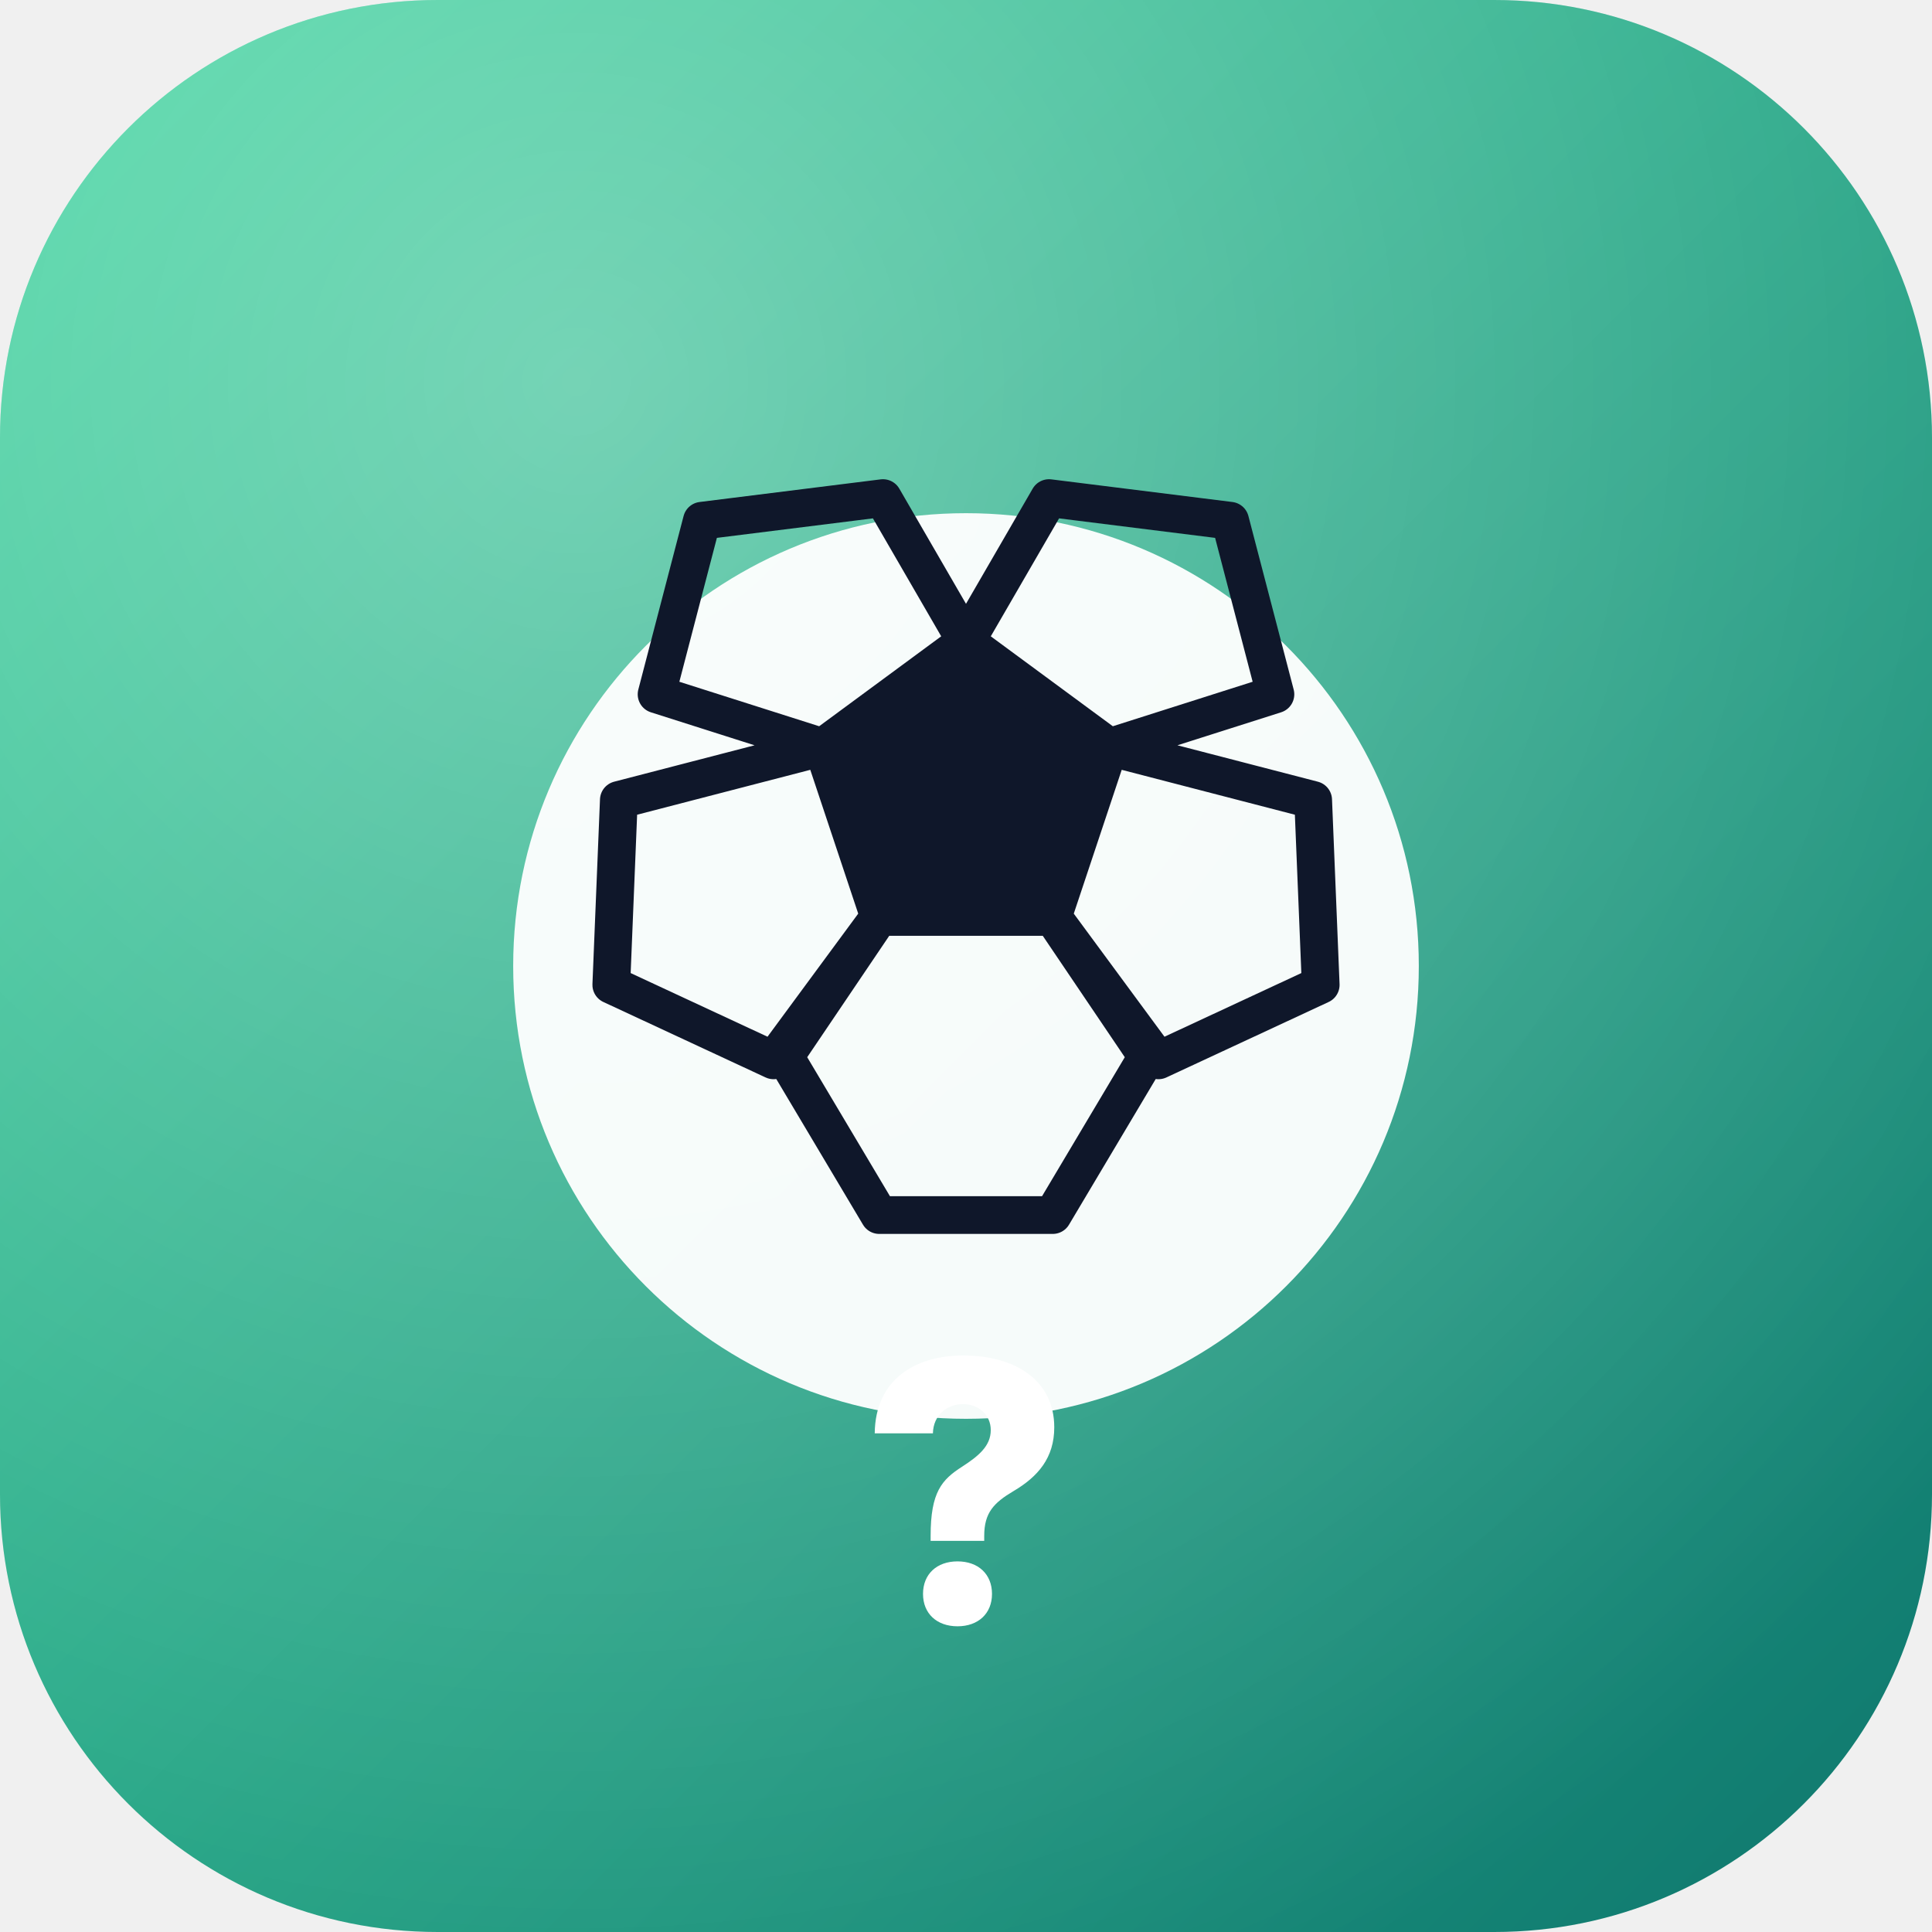
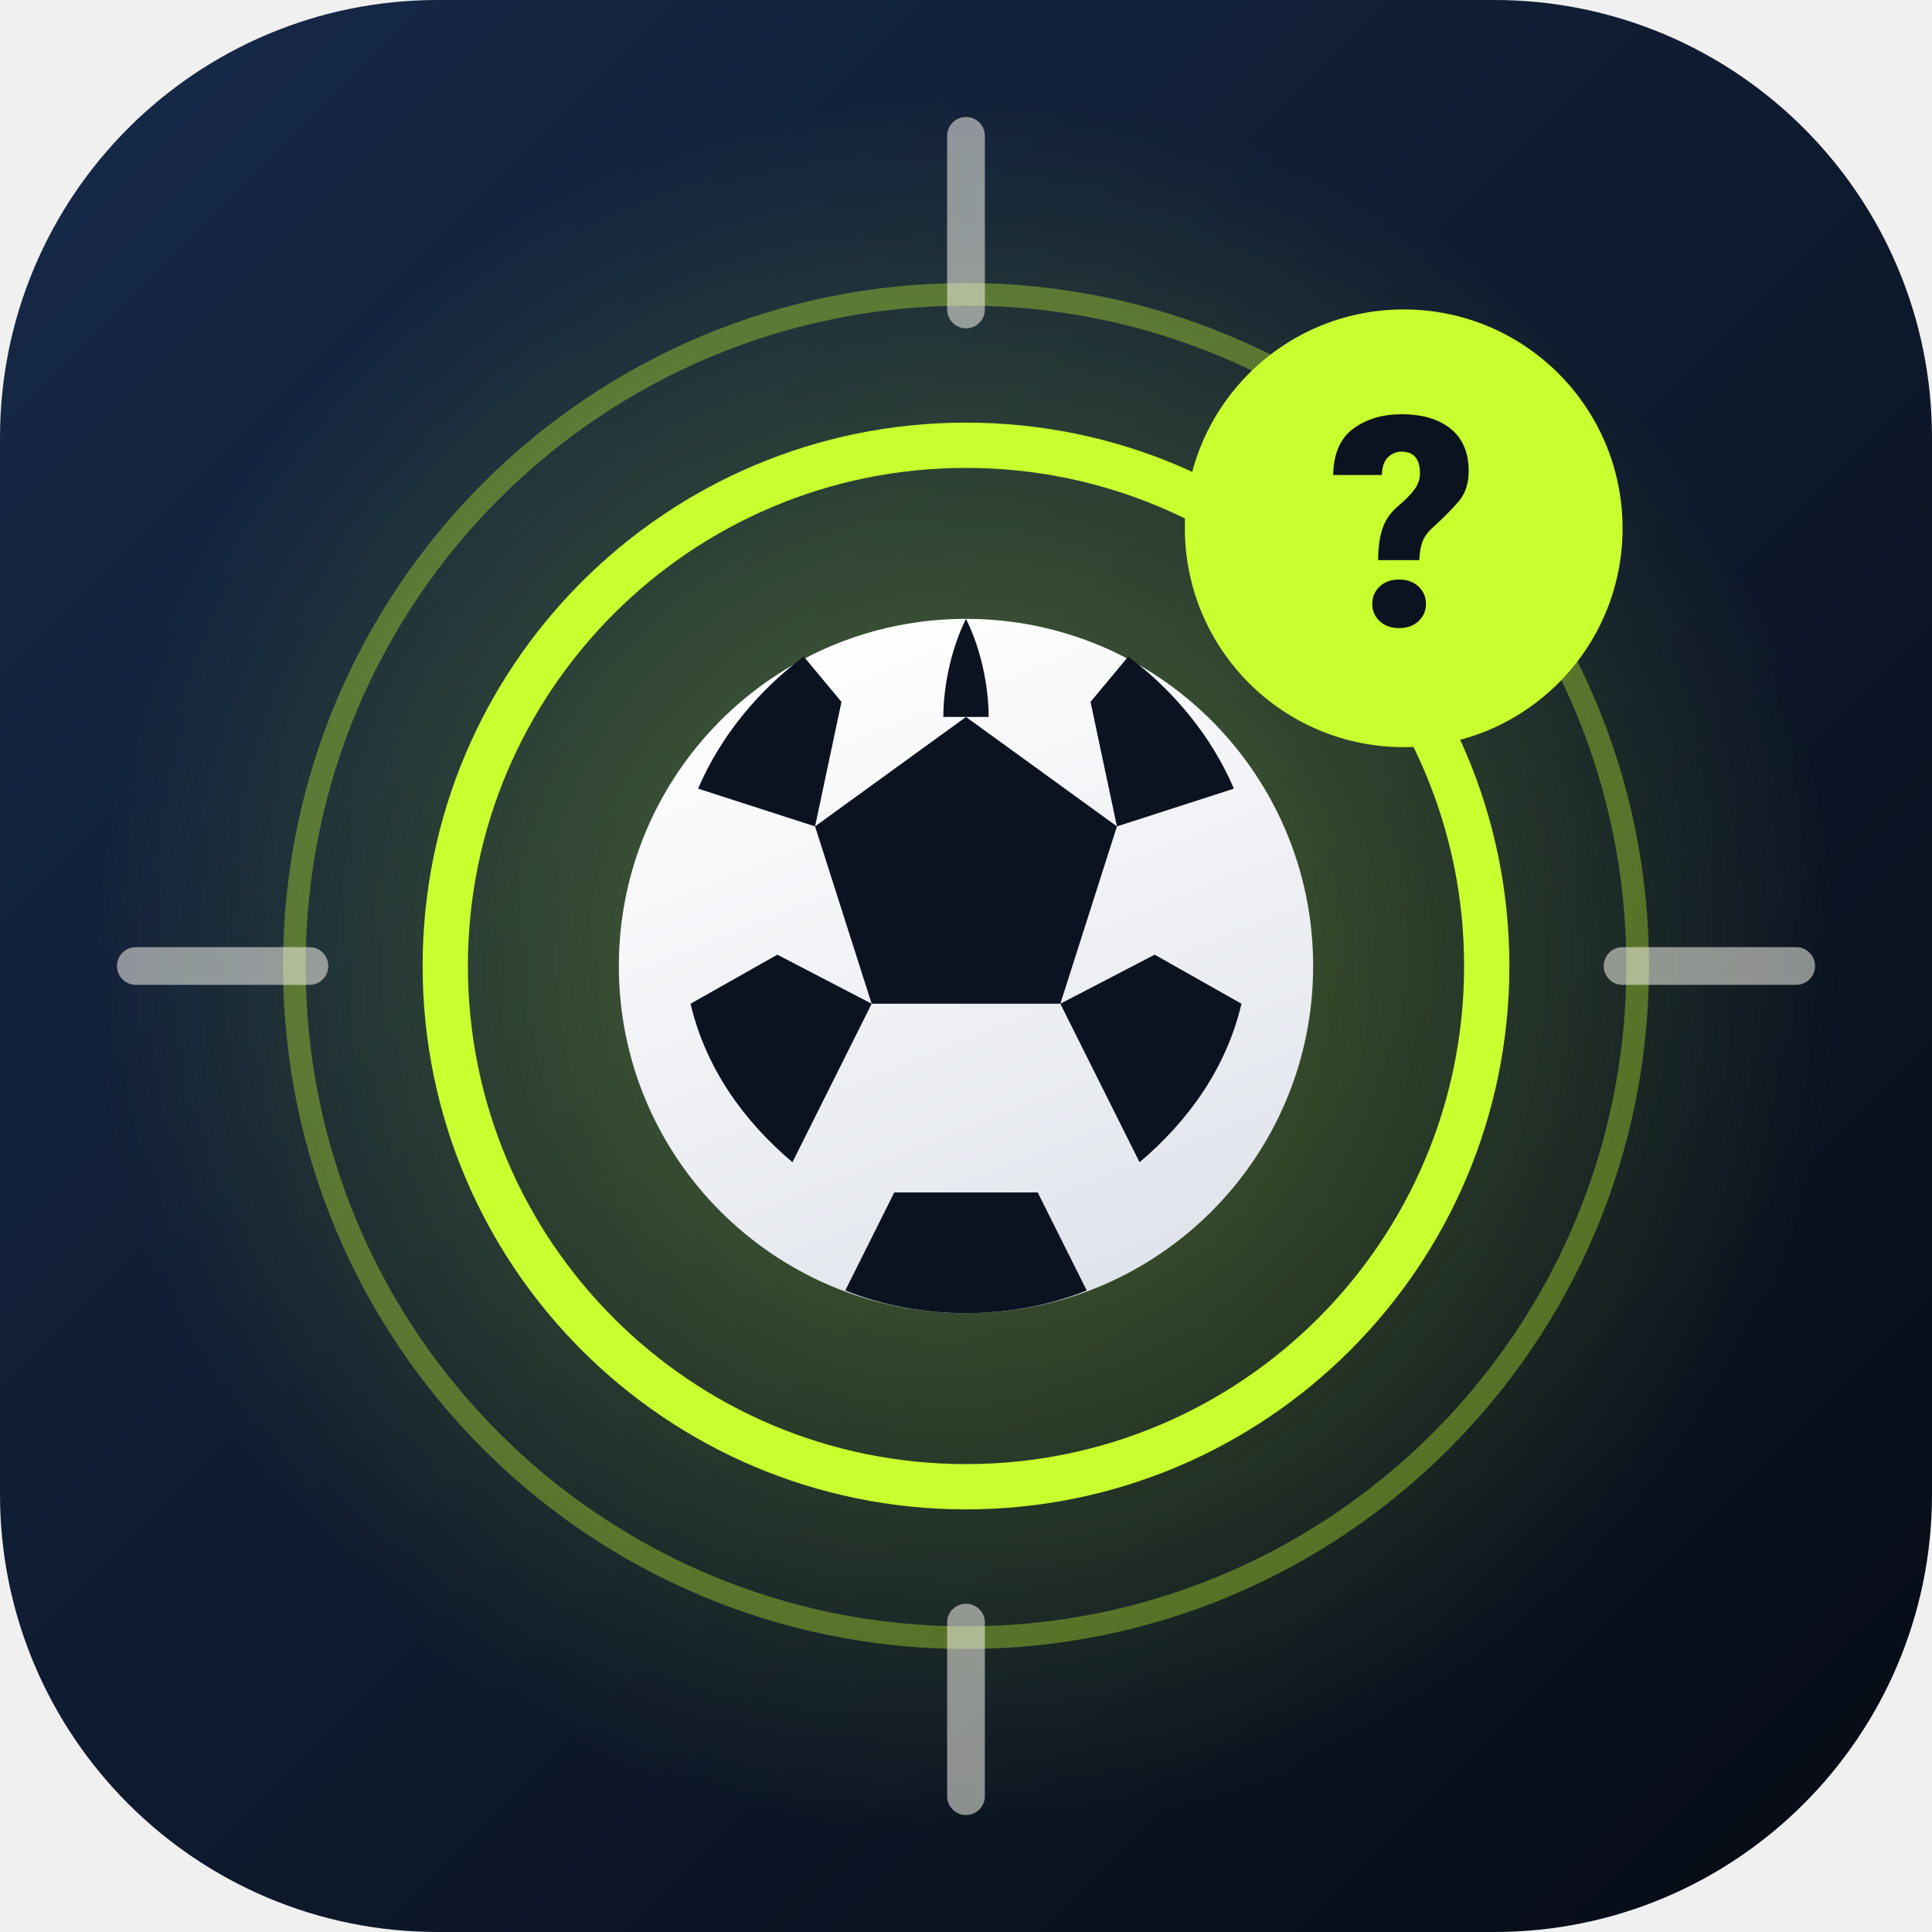
<svg xmlns="http://www.w3.org/2000/svg" viewBox="0 0 512 512" width="512" height="512">
  <defs>
-     <linearGradient id="g" x1="0" y1="0" x2="1" y2="1">
-       <stop offset="0" stop-color="#34d399" />
-       <stop offset="1" stop-color="#0f766e" />
+     <linearGradient id="gtp-bg" x1="0" y1="0" x2="1" y2="1">
+       <stop offset="0" stop-color="#162a4a" />
+       <stop offset="1" stop-color="#070b14" />
    </linearGradient>
-     <radialGradient id="s" cx="0.3" cy="0.2" r="0.9">
-       <stop offset="0" stop-color="#fff" stop-opacity="0.35" />
-       <stop offset="1" stop-color="#fff" stop-opacity="0" />
+     <radialGradient id="gtp-glow" cx="0.5" cy="0.5" r="0.5">
+       <stop offset="0" stop-color="#c8ff2e" stop-opacity="0.35" />
+       <stop offset="1" stop-color="#c8ff2e" stop-opacity="0" />
    </radialGradient>
+     <linearGradient id="gtp-ball" x1="0.3" y1="0" x2="0.7" y2="1">
+       <stop offset="0" stop-color="#ffffff" />
+       <stop offset="1" stop-color="#dfe3ea" />
+     </linearGradient>
  </defs>
-   <rect width="512" height="512" rx="116" fill="url(#g)" />
-   <rect width="512" height="512" rx="116" fill="url(#s)" />
-   <circle cx="256" cy="256" r="120" fill="#fff" fill-opacity="0.95" />
-   <path d="M256 170l38 28-15 45h-46l-15-45z" fill="#0f172a" />
-   <path d="M256 170l-38 28-44-14 12-46 48-6z M256 170l38 28 44-14-12-46-48-6z M218 198l15 45-28 38-43-20 2-49z M294 198l-15 45 28 38 43-20-2-49z M233 243h46l25 37-25 42h-46l-25-42z" fill="none" stroke="#0f172a" stroke-width="10" stroke-linejoin="round" />
-   <text x="256" y="430" text-anchor="middle" font-family="system-ui, -apple-system, Segoe UI, sans-serif" font-size="96" font-weight="800" fill="#fff">?</text>
+   <rect width="512" height="512" rx="116" fill="url(#gtp-bg)" />
+   <circle cx="256" cy="256" r="230" fill="url(#gtp-glow)" />
+   <circle cx="256" cy="256" r="178" fill="none" stroke="#c8ff2e" stroke-opacity="0.35" stroke-width="6" />
+   <circle cx="256" cy="256" r="138" fill="none" stroke="#c8ff2e" stroke-width="12" />
+   <path d="M256 36v46M256 430v46M36 256h46M430 256h46" stroke="#f3f1e9" stroke-opacity="0.55" stroke-width="10" stroke-linecap="round" />
+   <circle cx="256" cy="256" r="92" fill="url(#gtp-ball)" />
+   <g fill="#0b1220">
+     <path d="M256 190l40 29-15 47h-50l-15-47z" />
+     <path d="M256 164c-4 8-6 18-6 26h12c0-8-2-18-6-26z" />
+     <path d="M296 219l31-10c-6-14-16-26-28-35l-10 12 7 33z" />
+     <path d="M216 219l-31-10c6-14 16-26 28-35l10 12-7 33z" />
+     <path d="M281 266l21 42c13-11 23-25 27-42l-23-13z" />
+     <path d="M231 266l-21 42c-13-11-23-25-27-42l23-13z" />
+     <path d="M237 316l-13 26c20 8 44 8 64 0l-13-26z" />
+   </g>
+   <circle cx="372" cy="140" r="58" fill="#c8ff2e" />
+   <text x="372" y="166" text-anchor="middle" font-family="system-ui, -apple-system, 'Segoe UI', Roboto, sans-serif" font-size="78" font-weight="800" fill="#0b1220">?</text>
</svg>
